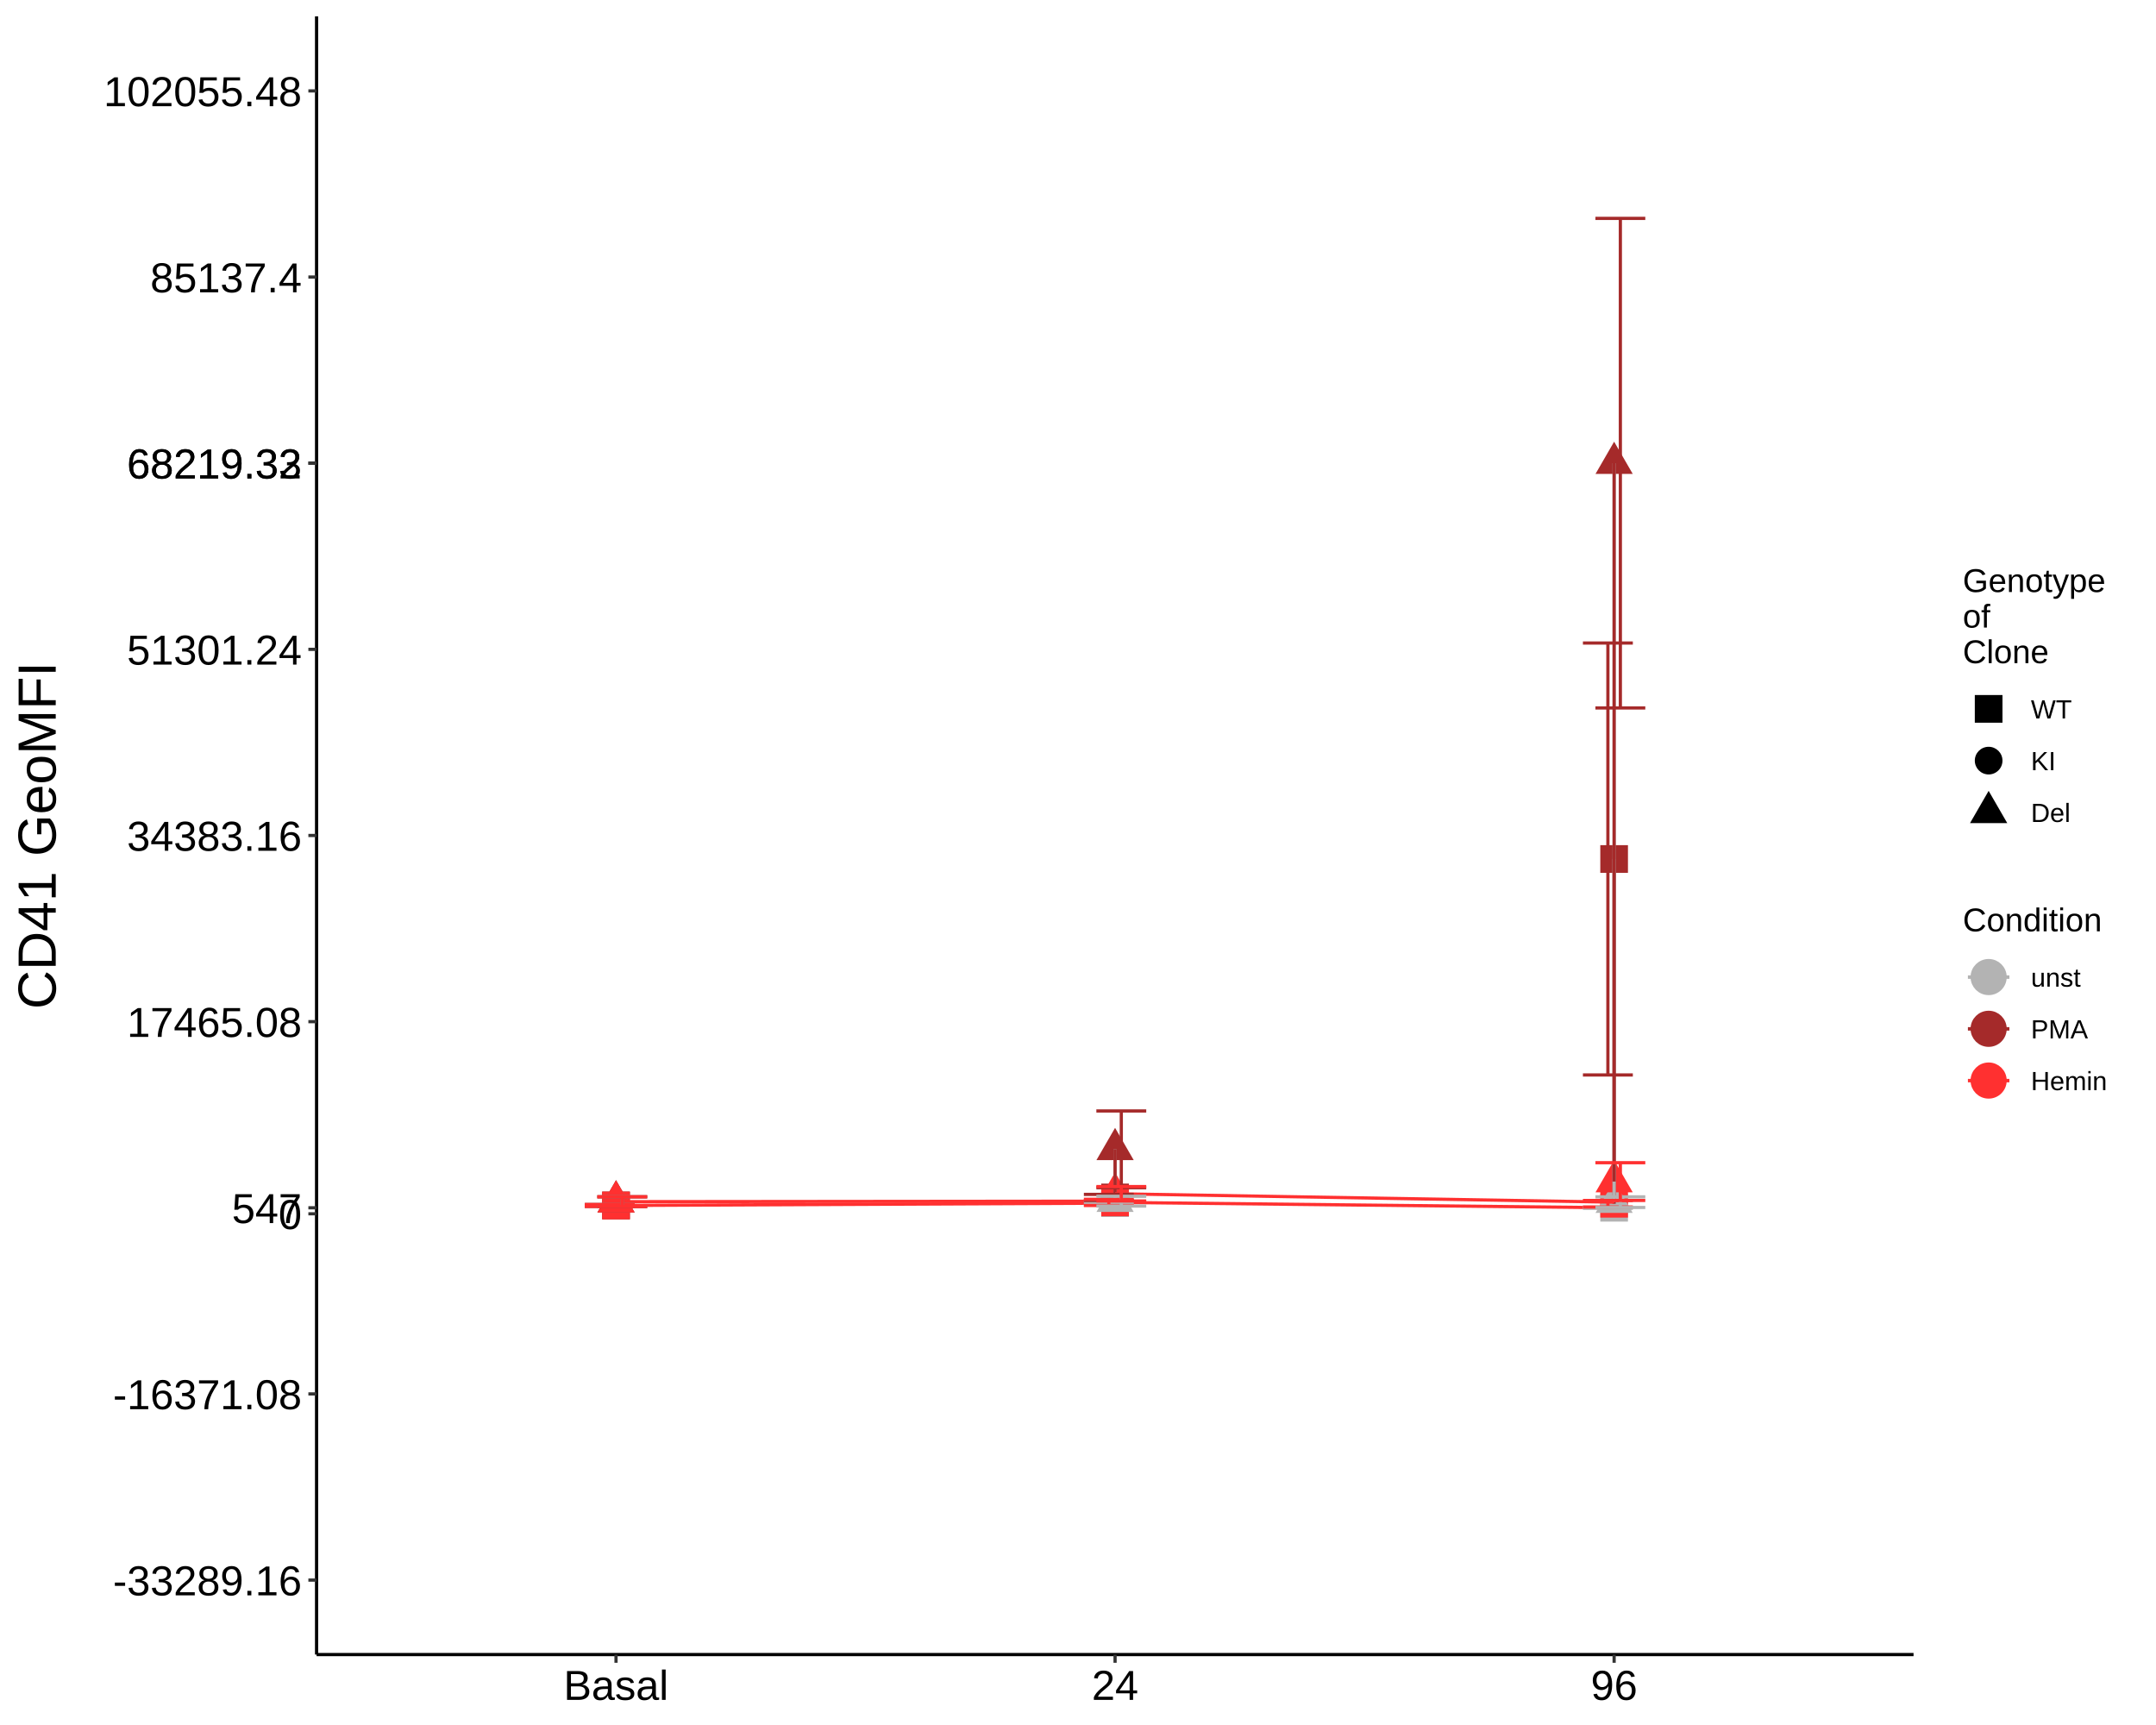
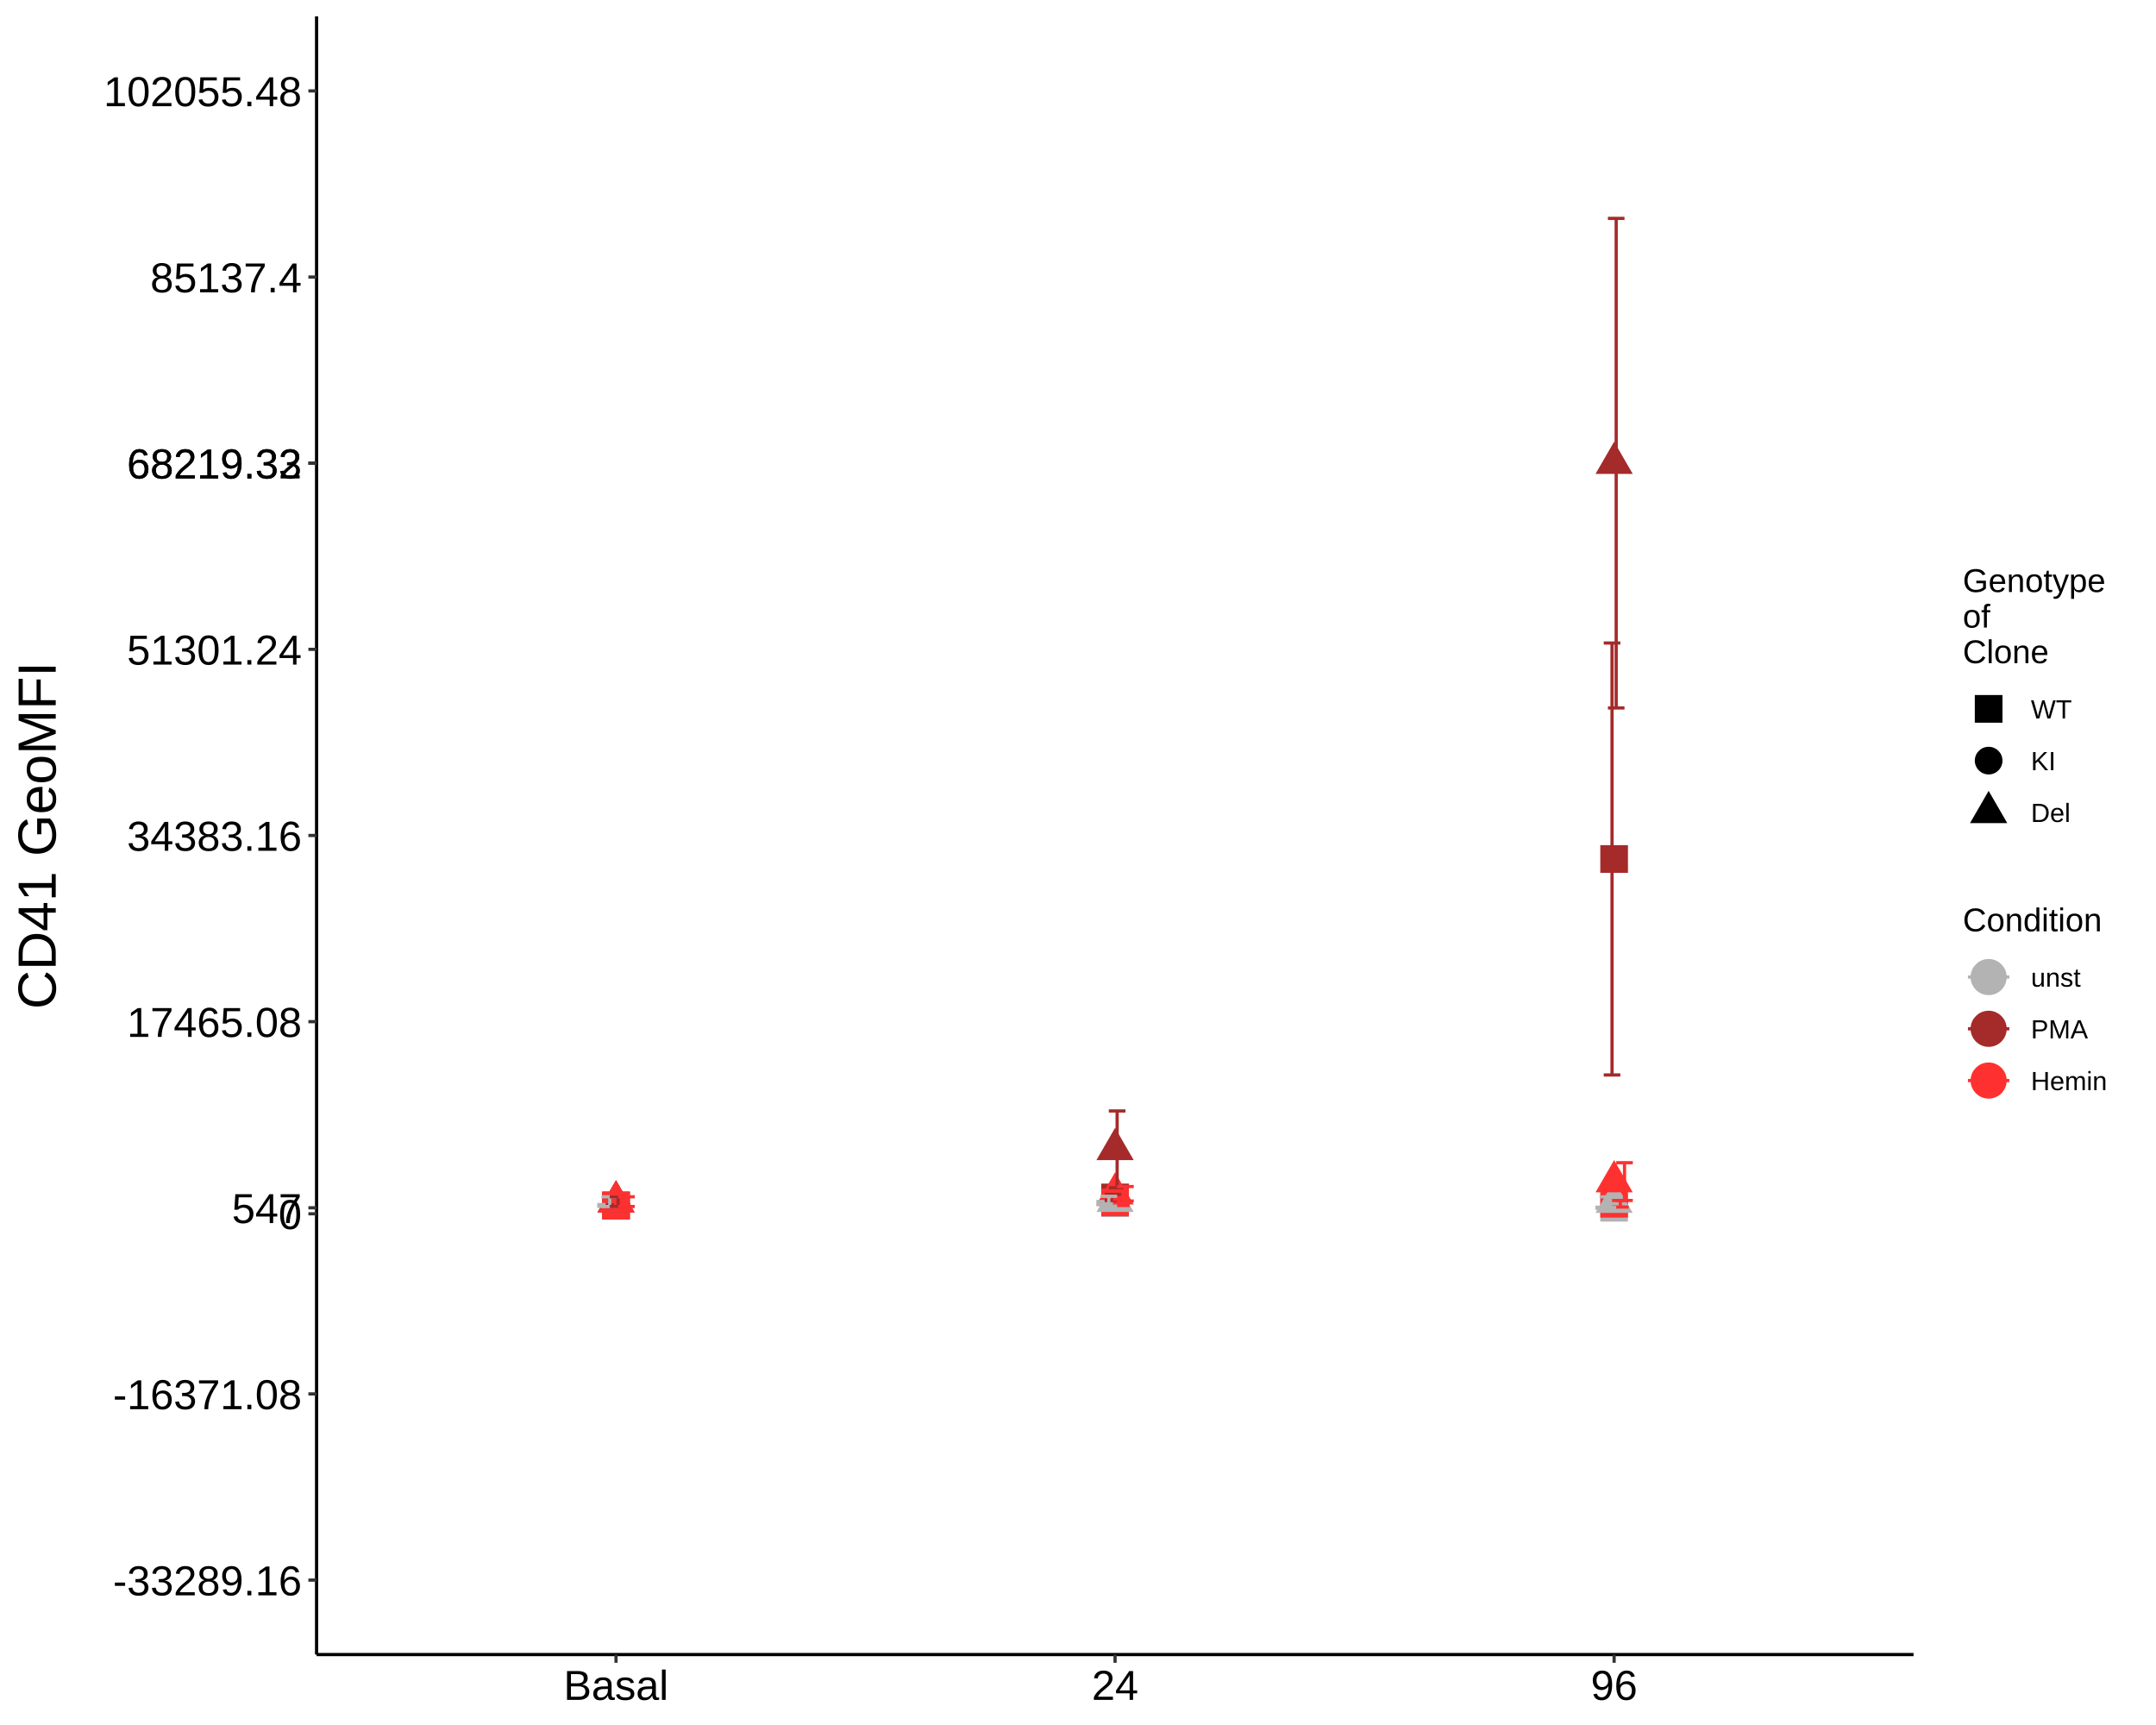
<svg xmlns="http://www.w3.org/2000/svg" class="svglite" width="720.00pt" height="576.00pt" viewBox="0 0 720.00 576.00">
  <defs>
    <style type="text/css">
    .svglite line, .svglite polyline, .svglite polygon, .svglite path, .svglite rect, .svglite circle {
      fill: none;
      stroke: #000000;
      stroke-linecap: round;
      stroke-linejoin: round;
      stroke-miterlimit: 10.00;
    }
  </style>
  </defs>
  <rect width="100%" height="100%" style="stroke: none; fill: #FFFFFF;" />
  <defs>
    <clipPath id="cpMC4wMHw3MjAuMDB8MC4wMHw1NzYuMDA=">
      <rect x="0.00" y="0.00" width="720.00" height="576.00" />
    </clipPath>
  </defs>
  <g clip-path="url(#cpMC4wMHw3MjAuMDB8MC4wMHw1NzYuMDA=)">
    <rect x="0.00" y="0.00" width="720.00" height="576.00" style="stroke-width: 1.07; stroke: #FFFFFF; fill: #FFFFFF;" />
  </g>
  <defs>
    <clipPath id="cpMTA1LjcyfDYzOS4wM3w1LjQ4fDU1Mi40OA==">
      <rect x="105.72" y="5.48" width="533.31" height="547.00" />
    </clipPath>
  </defs>
  <g clip-path="url(#cpMTA1LjcyfDYzOS4wM3w1LjQ4fDU1Mi40OA==)">
    <rect x="105.72" y="5.48" width="533.31" height="547.00" style="stroke-width: 1.07; stroke: none; fill: #FFFFFF;" />
    <polygon points="201.10,407.14 210.34,407.14 210.34,397.90 201.10,397.90 " style="stroke-width: 2.83; stroke: none; fill: #B3B3B3;" />
    <polygon points="367.76,406.36 377.00,406.36 377.00,397.12 367.76,397.12 " style="stroke-width: 2.83; stroke: none; fill: #B3B3B3;" />
    <polygon points="534.42,407.91 543.66,407.91 543.66,398.68 534.42,398.68 " style="stroke-width: 2.83; stroke: none; fill: #B3B3B3;" />
    <polygon points="201.10,407.14 210.34,407.14 210.34,397.90 201.10,397.90 " style="stroke-width: 2.83; stroke: none; fill: #A52A2A;" />
    <polygon points="367.76,404.46 377.00,404.46 377.00,395.22 367.76,395.22 " style="stroke-width: 2.83; stroke: none; fill: #A52A2A;" />
    <polygon points="534.42,291.45 543.66,291.45 543.66,282.21 534.42,282.21 " style="stroke-width: 2.83; stroke: none; fill: #A52A2A;" />
    <polygon points="201.10,407.14 210.34,407.14 210.34,397.90 201.10,397.90 " style="stroke-width: 2.83; stroke: none; fill: #FF3030;" />
    <polygon points="367.76,406.12 377.00,406.12 377.00,396.88 367.76,396.88 " style="stroke-width: 2.83; stroke: none; fill: #FF3030;" />
    <polygon points="534.42,406.57 543.66,406.57 543.66,397.33 534.42,397.33 " style="stroke-width: 2.83; stroke: none; fill: #FF3030;" />
    <polygon points="205.72,394.07 211.94,404.85 199.50,404.85 " style="stroke-width: 2.83; stroke: none; fill: #B3B3B3;" />
    <polygon points="372.38,393.91 378.60,404.68 366.16,404.68 " style="stroke-width: 2.83; stroke: none; fill: #B3B3B3;" />
    <polygon points="539.04,394.24 545.26,405.01 532.82,405.01 " style="stroke-width: 2.83; stroke: none; fill: #B3B3B3;" />
    <polygon points="205.72,394.07 211.94,404.85 199.50,404.85 " style="stroke-width: 2.83; stroke: none; fill: #A52A2A;" />
    <polygon points="372.38,376.60 378.60,387.37 366.16,387.37 " style="stroke-width: 2.83; stroke: none; fill: #A52A2A;" />
    <polygon points="539.04,147.48 545.26,158.25 532.82,158.25 " style="stroke-width: 2.83; stroke: none; fill: #A52A2A;" />
    <polygon points="205.72,394.07 211.94,404.85 199.50,404.85 " style="stroke-width: 2.83; stroke: none; fill: #FF3030;" />
    <polygon points="372.38,391.43 378.60,402.20 366.16,402.20 " style="stroke-width: 2.83; stroke: none; fill: #FF3030;" />
    <polygon points="539.04,387.36 545.26,398.14 532.82,398.14 " style="stroke-width: 2.83; stroke: none; fill: #FF3030;" />
-     <line x1="205.72" y1="402.52" x2="205.72" y2="402.52" style="stroke-width: 1.07; stroke: #B3B3B3; stroke-linecap: butt;" />
-     <line x1="205.72" y1="402.52" x2="205.72" y2="402.52" style="stroke-width: 1.07; stroke: #A52A2A; stroke-linecap: butt;" />
-     <line x1="205.72" y1="402.52" x2="372.38" y2="401.74" style="stroke-width: 1.07; stroke: #FF3030; stroke-linecap: butt;" />
-     <line x1="372.38" y1="401.74" x2="372.38" y2="399.84" style="stroke-width: 1.07; stroke: #B3B3B3; stroke-linecap: butt;" />
-     <line x1="372.38" y1="399.84" x2="372.38" y2="401.50" style="stroke-width: 1.07; stroke: #A52A2A; stroke-linecap: butt;" />
-     <line x1="372.38" y1="401.50" x2="539.04" y2="403.29" style="stroke-width: 1.07; stroke: #FF3030; stroke-linecap: butt;" />
-     <line x1="539.04" y1="403.29" x2="539.04" y2="286.83" style="stroke-width: 1.07; stroke: #B3B3B3; stroke-linecap: butt;" />
-     <line x1="539.04" y1="286.83" x2="539.04" y2="401.95" style="stroke-width: 1.07; stroke: #A52A2A; stroke-linecap: butt;" />
-     <line x1="205.72" y1="401.26" x2="205.72" y2="401.26" style="stroke-width: 1.07; stroke: #B3B3B3; stroke-linecap: butt;" />
-     <line x1="205.72" y1="401.26" x2="205.72" y2="401.26" style="stroke-width: 1.07; stroke: #A52A2A; stroke-linecap: butt;" />
-     <line x1="205.72" y1="401.26" x2="372.38" y2="401.09" style="stroke-width: 1.07; stroke: #FF3030; stroke-linecap: butt;" />
-     <line x1="372.38" y1="401.09" x2="372.38" y2="383.78" style="stroke-width: 1.07; stroke: #B3B3B3; stroke-linecap: butt;" />
-     <line x1="372.38" y1="383.78" x2="372.38" y2="398.61" style="stroke-width: 1.07; stroke: #A52A2A; stroke-linecap: butt;" />
-     <line x1="372.38" y1="398.61" x2="539.04" y2="401.42" style="stroke-width: 1.07; stroke: #FF3030; stroke-linecap: butt;" />
-     <line x1="539.04" y1="401.42" x2="539.04" y2="154.66" style="stroke-width: 1.07; stroke: #B3B3B3; stroke-linecap: butt;" />
-     <line x1="539.04" y1="154.66" x2="539.04" y2="394.54" style="stroke-width: 1.07; stroke: #A52A2A; stroke-linecap: butt;" />
-     <polyline points="195.30,402.22 211.97,402.22 " style="stroke-width: 1.07; stroke: #B3B3B3; stroke-linecap: butt;" />
-     <polyline points="203.63,402.22 203.63,402.82 " style="stroke-width: 1.07; stroke: #B3B3B3; stroke-linecap: butt;" />
-     <polyline points="195.30,402.82 211.97,402.82 " style="stroke-width: 1.07; stroke: #B3B3B3; stroke-linecap: butt;" />
-     <polyline points="361.96,401.21 378.63,401.21 " style="stroke-width: 1.07; stroke: #B3B3B3; stroke-linecap: butt;" />
-     <polyline points="370.29,401.21 370.29,402.28 " style="stroke-width: 1.07; stroke: #B3B3B3; stroke-linecap: butt;" />
-     <polyline points="361.96,402.28 378.63,402.28 " style="stroke-width: 1.07; stroke: #B3B3B3; stroke-linecap: butt;" />
-     <polyline points="528.62,403.10 545.29,403.10 " style="stroke-width: 1.07; stroke: #B3B3B3; stroke-linecap: butt;" />
-     <polyline points="536.96,403.10 536.96,403.48 " style="stroke-width: 1.07; stroke: #B3B3B3; stroke-linecap: butt;" />
-     <polyline points="528.62,403.48 545.29,403.48 " style="stroke-width: 1.07; stroke: #B3B3B3; stroke-linecap: butt;" />
-     <polyline points="195.30,402.22 211.97,402.22 " style="stroke-width: 1.07; stroke: #A52A2A; stroke-linecap: butt;" />
-     <polyline points="203.63,402.22 203.63,402.82 " style="stroke-width: 1.07; stroke: #A52A2A; stroke-linecap: butt;" />
-     <polyline points="195.30,402.82 211.97,402.82 " style="stroke-width: 1.07; stroke: #A52A2A; stroke-linecap: butt;" />
-     <polyline points="361.96,398.82 378.63,398.82 " style="stroke-width: 1.07; stroke: #A52A2A; stroke-linecap: butt;" />
-     <polyline points="370.29,398.82 370.29,400.86 " style="stroke-width: 1.07; stroke: #A52A2A; stroke-linecap: butt;" />
-     <polyline points="361.96,400.86 378.63,400.86 " style="stroke-width: 1.07; stroke: #A52A2A; stroke-linecap: butt;" />
-     <polyline points="528.62,214.72 545.29,214.72 " style="stroke-width: 1.07; stroke: #A52A2A; stroke-linecap: butt;" />
-     <polyline points="536.96,214.72 536.96,358.94 " style="stroke-width: 1.07; stroke: #A52A2A; stroke-linecap: butt;" />
-     <polyline points="528.62,358.94 545.29,358.94 " style="stroke-width: 1.07; stroke: #A52A2A; stroke-linecap: butt;" />
-     <polyline points="195.30,402.22 211.97,402.22 " style="stroke-width: 1.07; stroke: #FF3030; stroke-linecap: butt;" />
-     <polyline points="203.63,402.22 203.63,402.82 " style="stroke-width: 1.07; stroke: #FF3030; stroke-linecap: butt;" />
-     <polyline points="195.30,402.82 211.97,402.82 " style="stroke-width: 1.07; stroke: #FF3030; stroke-linecap: butt;" />
-     <polyline points="361.96,400.46 378.63,400.46 " style="stroke-width: 1.07; stroke: #FF3030; stroke-linecap: butt;" />
-     <polyline points="370.29,400.46 370.29,402.54 " style="stroke-width: 1.07; stroke: #FF3030; stroke-linecap: butt;" />
-     <polyline points="361.96,402.54 378.63,402.54 " style="stroke-width: 1.07; stroke: #FF3030; stroke-linecap: butt;" />
-     <polyline points="528.62,400.86 545.29,400.86 " style="stroke-width: 1.07; stroke: #FF3030; stroke-linecap: butt;" />
-     <polyline points="536.96,400.86 536.96,403.04 " style="stroke-width: 1.07; stroke: #FF3030; stroke-linecap: butt;" />
-     <polyline points="528.62,403.04 545.29,403.04 " style="stroke-width: 1.07; stroke: #FF3030; stroke-linecap: butt;" />
-     <polyline points="199.47,399.63 216.13,399.63 " style="stroke-width: 1.07; stroke: #B3B3B3; stroke-linecap: butt;" />
-     <polyline points="207.80,399.63 207.80,402.88 " style="stroke-width: 1.07; stroke: #B3B3B3; stroke-linecap: butt;" />
-     <polyline points="199.47,402.88 216.13,402.88 " style="stroke-width: 1.07; stroke: #B3B3B3; stroke-linecap: butt;" />
-     <polyline points="366.13,399.46 382.79,399.46 " style="stroke-width: 1.07; stroke: #B3B3B3; stroke-linecap: butt;" />
-     <polyline points="374.46,399.46 374.46,402.72 " style="stroke-width: 1.07; stroke: #B3B3B3; stroke-linecap: butt;" />
-     <polyline points="366.13,402.72 382.79,402.72 " style="stroke-width: 1.07; stroke: #B3B3B3; stroke-linecap: butt;" />
-     <polyline points="532.79,399.64 549.45,399.64 " style="stroke-width: 1.07; stroke: #B3B3B3; stroke-linecap: butt;" />
-     <polyline points="541.12,399.64 541.12,403.19 " style="stroke-width: 1.07; stroke: #B3B3B3; stroke-linecap: butt;" />
-     <polyline points="532.79,403.19 549.45,403.19 " style="stroke-width: 1.07; stroke: #B3B3B3; stroke-linecap: butt;" />
-     <polyline points="199.47,399.63 216.13,399.63 " style="stroke-width: 1.07; stroke: #A52A2A; stroke-linecap: butt;" />
-     <polyline points="207.80,399.63 207.80,402.88 " style="stroke-width: 1.07; stroke: #A52A2A; stroke-linecap: butt;" />
-     <polyline points="199.47,402.88 216.13,402.88 " style="stroke-width: 1.07; stroke: #A52A2A; stroke-linecap: butt;" />
-     <polyline points="366.13,370.96 382.79,370.96 " style="stroke-width: 1.07; stroke: #A52A2A; stroke-linecap: butt;" />
-     <polyline points="374.46,370.96 374.46,396.60 " style="stroke-width: 1.07; stroke: #A52A2A; stroke-linecap: butt;" />
-     <polyline points="366.13,396.60 382.79,396.60 " style="stroke-width: 1.07; stroke: #A52A2A; stroke-linecap: butt;" />
-     <polyline points="532.79,72.92 549.45,72.92 " style="stroke-width: 1.07; stroke: #A52A2A; stroke-linecap: butt;" />
-     <polyline points="541.12,72.92 541.12,236.40 " style="stroke-width: 1.07; stroke: #A52A2A; stroke-linecap: butt;" />
-     <polyline points="532.79,236.40 549.45,236.40 " style="stroke-width: 1.07; stroke: #A52A2A; stroke-linecap: butt;" />
-     <polyline points="199.47,399.63 216.13,399.63 " style="stroke-width: 1.07; stroke: #FF3030; stroke-linecap: butt;" />
-     <polyline points="207.80,399.63 207.80,402.88 " style="stroke-width: 1.07; stroke: #FF3030; stroke-linecap: butt;" />
-     <polyline points="199.47,402.88 216.13,402.88 " style="stroke-width: 1.07; stroke: #FF3030; stroke-linecap: butt;" />
-     <polyline points="366.13,396.20 382.79,396.20 " style="stroke-width: 1.07; stroke: #FF3030; stroke-linecap: butt;" />
-     <polyline points="374.46,396.20 374.46,401.02 " style="stroke-width: 1.07; stroke: #FF3030; stroke-linecap: butt;" />
-     <polyline points="366.13,401.02 382.79,401.02 " style="stroke-width: 1.07; stroke: #FF3030; stroke-linecap: butt;" />
-     <polyline points="532.79,388.24 549.45,388.24 " style="stroke-width: 1.07; stroke: #FF3030; stroke-linecap: butt;" />
-     <polyline points="541.12,388.24 541.12,400.85 " style="stroke-width: 1.07; stroke: #FF3030; stroke-linecap: butt;" />
-     <polyline points="532.79,400.85 549.45,400.85 " style="stroke-width: 1.07; stroke: #FF3030; stroke-linecap: butt;" />
+     <polyline points="199.47,402.22 205.02,402.22 " style="stroke-width: 1.07; stroke: #B3B3B3; stroke-linecap: butt;" />
+     <polyline points="202.25,402.22 202.25,402.82 " style="stroke-width: 1.07; stroke: #B3B3B3; stroke-linecap: butt;" />
+     <polyline points="199.47,402.82 205.02,402.82 " style="stroke-width: 1.07; stroke: #B3B3B3; stroke-linecap: butt;" />
+     <polyline points="366.13,401.21 371.68,401.21 " style="stroke-width: 1.07; stroke: #B3B3B3; stroke-linecap: butt;" />
+     <polyline points="368.91,401.21 368.91,402.28 " style="stroke-width: 1.07; stroke: #B3B3B3; stroke-linecap: butt;" />
+     <polyline points="366.13,402.28 371.68,402.28 " style="stroke-width: 1.07; stroke: #B3B3B3; stroke-linecap: butt;" />
+     <polyline points="532.79,403.10 538.34,403.10 " style="stroke-width: 1.07; stroke: #B3B3B3; stroke-linecap: butt;" />
+     <polyline points="535.57,403.10 535.57,403.48 " style="stroke-width: 1.07; stroke: #B3B3B3; stroke-linecap: butt;" />
+     <polyline points="532.79,403.48 538.34,403.48 " style="stroke-width: 1.07; stroke: #B3B3B3; stroke-linecap: butt;" />
+     <polyline points="202.25,402.22 207.80,402.22 " style="stroke-width: 1.07; stroke: #A52A2A; stroke-linecap: butt;" />
+     <polyline points="205.02,402.22 205.02,402.82 " style="stroke-width: 1.07; stroke: #A52A2A; stroke-linecap: butt;" />
+     <polyline points="202.25,402.82 207.80,402.82 " style="stroke-width: 1.07; stroke: #A52A2A; stroke-linecap: butt;" />
+     <polyline points="368.91,398.82 374.46,398.82 " style="stroke-width: 1.07; stroke: #A52A2A; stroke-linecap: butt;" />
+     <polyline points="371.68,398.82 371.68,400.86 " style="stroke-width: 1.07; stroke: #A52A2A; stroke-linecap: butt;" />
+     <polyline points="368.91,400.86 374.46,400.86 " style="stroke-width: 1.07; stroke: #A52A2A; stroke-linecap: butt;" />
+     <polyline points="535.57,214.72 541.12,214.72 " style="stroke-width: 1.07; stroke: #A52A2A; stroke-linecap: butt;" />
+     <polyline points="538.34,214.72 538.34,358.94 " style="stroke-width: 1.07; stroke: #A52A2A; stroke-linecap: butt;" />
+     <polyline points="535.57,358.94 541.12,358.94 " style="stroke-width: 1.07; stroke: #A52A2A; stroke-linecap: butt;" />
+     <polyline points="205.02,402.22 210.58,402.22 " style="stroke-width: 1.07; stroke: #FF3030; stroke-linecap: butt;" />
+     <polyline points="207.80,402.22 207.80,402.82 " style="stroke-width: 1.07; stroke: #FF3030; stroke-linecap: butt;" />
+     <polyline points="205.02,402.82 210.58,402.82 " style="stroke-width: 1.07; stroke: #FF3030; stroke-linecap: butt;" />
+     <polyline points="371.68,400.46 377.24,400.46 " style="stroke-width: 1.07; stroke: #FF3030; stroke-linecap: butt;" />
+     <polyline points="374.46,400.46 374.46,402.54 " style="stroke-width: 1.07; stroke: #FF3030; stroke-linecap: butt;" />
+     <polyline points="371.68,402.54 377.24,402.54 " style="stroke-width: 1.07; stroke: #FF3030; stroke-linecap: butt;" />
+     <polyline points="538.34,400.86 543.90,400.86 " style="stroke-width: 1.07; stroke: #FF3030; stroke-linecap: butt;" />
+     <polyline points="541.12,400.86 541.12,403.04 " style="stroke-width: 1.07; stroke: #FF3030; stroke-linecap: butt;" />
+     <polyline points="538.34,403.04 543.90,403.04 " style="stroke-width: 1.07; stroke: #FF3030; stroke-linecap: butt;" />
+     <polyline points="200.86,399.63 206.41,399.63 " style="stroke-width: 1.07; stroke: #B3B3B3; stroke-linecap: butt;" />
+     <polyline points="203.63,399.63 203.63,402.88 " style="stroke-width: 1.07; stroke: #B3B3B3; stroke-linecap: butt;" />
+     <polyline points="200.86,402.88 206.41,402.88 " style="stroke-width: 1.07; stroke: #B3B3B3; stroke-linecap: butt;" />
+     <polyline points="367.52,399.46 373.07,399.46 " style="stroke-width: 1.07; stroke: #B3B3B3; stroke-linecap: butt;" />
+     <polyline points="370.29,399.46 370.29,402.72 " style="stroke-width: 1.07; stroke: #B3B3B3; stroke-linecap: butt;" />
+     <polyline points="367.52,402.72 373.07,402.72 " style="stroke-width: 1.07; stroke: #B3B3B3; stroke-linecap: butt;" />
+     <polyline points="534.18,399.64 539.73,399.64 " style="stroke-width: 1.07; stroke: #B3B3B3; stroke-linecap: butt;" />
+     <polyline points="536.96,399.64 536.96,403.19 " style="stroke-width: 1.07; stroke: #B3B3B3; stroke-linecap: butt;" />
+     <polyline points="534.18,403.19 539.73,403.19 " style="stroke-width: 1.07; stroke: #B3B3B3; stroke-linecap: butt;" />
+     <polyline points="203.63,399.63 209.19,399.63 " style="stroke-width: 1.07; stroke: #A52A2A; stroke-linecap: butt;" />
+     <polyline points="206.41,399.63 206.41,402.88 " style="stroke-width: 1.07; stroke: #A52A2A; stroke-linecap: butt;" />
+     <polyline points="203.63,402.88 209.19,402.88 " style="stroke-width: 1.07; stroke: #A52A2A; stroke-linecap: butt;" />
+     <polyline points="370.29,370.96 375.85,370.96 " style="stroke-width: 1.07; stroke: #A52A2A; stroke-linecap: butt;" />
+     <polyline points="373.07,370.96 373.07,396.60 " style="stroke-width: 1.07; stroke: #A52A2A; stroke-linecap: butt;" />
+     <polyline points="370.29,396.60 375.85,396.60 " style="stroke-width: 1.07; stroke: #A52A2A; stroke-linecap: butt;" />
+     <polyline points="536.96,72.92 542.51,72.92 " style="stroke-width: 1.07; stroke: #A52A2A; stroke-linecap: butt;" />
+     <polyline points="539.73,72.92 539.73,236.40 " style="stroke-width: 1.07; stroke: #A52A2A; stroke-linecap: butt;" />
+     <polyline points="536.96,236.40 542.51,236.40 " style="stroke-width: 1.07; stroke: #A52A2A; stroke-linecap: butt;" />
+     <polyline points="206.41,399.63 211.97,399.63 " style="stroke-width: 1.07; stroke: #FF3030; stroke-linecap: butt;" />
+     <polyline points="209.19,399.63 209.19,402.88 " style="stroke-width: 1.07; stroke: #FF3030; stroke-linecap: butt;" />
+     <polyline points="206.41,402.88 211.97,402.88 " style="stroke-width: 1.07; stroke: #FF3030; stroke-linecap: butt;" />
+     <polyline points="373.07,396.20 378.63,396.20 " style="stroke-width: 1.07; stroke: #FF3030; stroke-linecap: butt;" />
+     <polyline points="375.85,396.20 375.85,401.02 " style="stroke-width: 1.07; stroke: #FF3030; stroke-linecap: butt;" />
+     <polyline points="373.07,401.02 378.63,401.02 " style="stroke-width: 1.07; stroke: #FF3030; stroke-linecap: butt;" />
+     <polyline points="539.73,388.24 545.29,388.24 " style="stroke-width: 1.07; stroke: #FF3030; stroke-linecap: butt;" />
+     <polyline points="542.51,388.24 542.51,400.85 " style="stroke-width: 1.07; stroke: #FF3030; stroke-linecap: butt;" />
+     <polyline points="539.73,400.85 545.29,400.85 " style="stroke-width: 1.07; stroke: #FF3030; stroke-linecap: butt;" />
  </g>
  <g clip-path="url(#cpMC4wMHw3MjAuMDB8MC4wMHw1NzYuMDA=)">
    <polyline points="105.72,552.48 105.72,5.48 " style="stroke-width: 1.07; stroke-linecap: butt;" />
    <text x="100.79" y="532.71" text-anchor="end" style="font-size: 14.00px; font-family: Arimo;" textLength="71.84px" lengthAdjust="spacingAndGlyphs">-33289.16</text>
    <text x="100.79" y="470.55" text-anchor="end" style="font-size: 14.00px; font-family: Arimo;" textLength="71.84px" lengthAdjust="spacingAndGlyphs">-16371.08</text>
    <text x="100.79" y="410.41" text-anchor="end" style="font-size: 14.00px; font-family: Arimo;" textLength="8.91px" lengthAdjust="spacingAndGlyphs">0</text>
    <text x="100.79" y="408.40" text-anchor="end" style="font-size: 14.00px; font-family: Arimo;" textLength="26.72px" lengthAdjust="spacingAndGlyphs">547</text>
    <text x="100.79" y="346.24" text-anchor="end" style="font-size: 14.00px; font-family: Arimo;" textLength="66.79px" lengthAdjust="spacingAndGlyphs">17465.08</text>
    <text x="100.79" y="284.08" text-anchor="end" style="font-size: 14.00px; font-family: Arimo;" textLength="66.79px" lengthAdjust="spacingAndGlyphs">34383.16</text>
    <text x="100.79" y="221.92" text-anchor="end" style="font-size: 14.00px; font-family: Arimo;" textLength="66.79px" lengthAdjust="spacingAndGlyphs">51301.24</text>
    <text x="100.79" y="159.76" text-anchor="end" style="font-size: 14.00px; font-family: Arimo;" textLength="66.79px" lengthAdjust="spacingAndGlyphs">68219.32</text>
    <text x="100.79" y="159.76" text-anchor="end" style="font-size: 14.00px; font-family: Arimo;" textLength="66.79px" lengthAdjust="spacingAndGlyphs">68219.33</text>
    <text x="100.79" y="97.61" text-anchor="end" style="font-size: 14.00px; font-family: Arimo;" textLength="57.89px" lengthAdjust="spacingAndGlyphs">85137.4</text>
    <text x="100.79" y="35.45" text-anchor="end" style="font-size: 14.00px; font-family: Arimo;" textLength="75.70px" lengthAdjust="spacingAndGlyphs">102055.48</text>
    <polyline points="102.98,527.61 105.72,527.61 " style="stroke-width: 1.07; stroke: #333333; stroke-linecap: butt;" />
    <polyline points="102.98,465.45 105.72,465.45 " style="stroke-width: 1.07; stroke: #333333; stroke-linecap: butt;" />
    <polyline points="102.98,405.30 105.72,405.30 " style="stroke-width: 1.07; stroke: #333333; stroke-linecap: butt;" />
    <polyline points="102.98,403.29 105.72,403.29 " style="stroke-width: 1.07; stroke: #333333; stroke-linecap: butt;" />
    <polyline points="102.98,341.14 105.72,341.14 " style="stroke-width: 1.07; stroke: #333333; stroke-linecap: butt;" />
    <polyline points="102.98,278.98 105.72,278.98 " style="stroke-width: 1.07; stroke: #333333; stroke-linecap: butt;" />
    <polyline points="102.98,216.82 105.72,216.82 " style="stroke-width: 1.07; stroke: #333333; stroke-linecap: butt;" />
    <polyline points="102.98,154.66 105.72,154.66 " style="stroke-width: 1.07; stroke: #333333; stroke-linecap: butt;" />
    <polyline points="102.98,154.66 105.72,154.66 " style="stroke-width: 1.07; stroke: #333333; stroke-linecap: butt;" />
    <polyline points="102.98,92.50 105.72,92.50 " style="stroke-width: 1.07; stroke: #333333; stroke-linecap: butt;" />
    <polyline points="102.98,30.35 105.72,30.35 " style="stroke-width: 1.07; stroke: #333333; stroke-linecap: butt;" />
    <polyline points="105.72,552.48 639.03,552.48 " style="stroke-width: 1.07; stroke-linecap: butt;" />
    <polyline points="205.72,555.22 205.72,552.48 " style="stroke-width: 1.07; stroke: #333333; stroke-linecap: butt;" />
    <polyline points="372.38,555.22 372.38,552.48 " style="stroke-width: 1.07; stroke: #333333; stroke-linecap: butt;" />
    <polyline points="539.04,555.22 539.04,552.48 " style="stroke-width: 1.07; stroke: #333333; stroke-linecap: butt;" />
    <text x="205.72" y="567.61" text-anchor="middle" style="font-size: 14.00px; font-family: Arimo;" textLength="37.94px" lengthAdjust="spacingAndGlyphs">Basal</text>
    <text x="372.38" y="567.61" text-anchor="middle" style="font-size: 14.00px; font-family: Arimo;" textLength="17.81px" lengthAdjust="spacingAndGlyphs">24</text>
    <text x="539.04" y="567.61" text-anchor="middle" style="font-size: 14.00px; font-family: Arimo;" textLength="17.81px" lengthAdjust="spacingAndGlyphs">96</text>
    <text transform="translate(18.61,278.98) rotate(-90)" text-anchor="middle" style="font-size: 18.00px; font-family: Arimo;" textLength="122.29px" lengthAdjust="spacingAndGlyphs">CD41 GeoMFI</text>
    <rect x="649.99" y="183.03" width="64.53" height="102.35" style="stroke-width: 1.07; stroke: none; fill: #FFFFFF;" />
    <text x="655.47" y="197.68" style="font-size: 11.00px; font-family: Arimo;" textLength="53.57px" lengthAdjust="spacingAndGlyphs">Genotype</text>
    <text x="655.47" y="209.56" style="font-size: 11.00px; font-family: Arimo;" textLength="10.61px" lengthAdjust="spacingAndGlyphs">of</text>
    <text x="655.47" y="221.44" style="font-size: 11.00px; font-family: Arimo;" textLength="31.21px" lengthAdjust="spacingAndGlyphs">Clone</text>
    <polygon points="659.49,241.32 668.73,241.32 668.73,232.08 659.49,232.08 " style="stroke-width: 2.83; stroke: none; fill: #000000;" />
    <circle cx="664.11" cy="253.98" r="4.62" style="stroke-width: 2.83; stroke: none; fill: #000000;" />
    <polygon points="664.11,264.08 670.33,274.85 657.89,274.85 " style="stroke-width: 2.83; stroke: none; fill: #000000;" />
    <text x="678.23" y="239.91" style="font-size: 8.80px; font-family: Arimo;" textLength="14.07px" lengthAdjust="spacingAndGlyphs">WT</text>
    <text x="678.23" y="257.19" style="font-size: 8.80px; font-family: Arimo;" textLength="8.36px" lengthAdjust="spacingAndGlyphs">KI</text>
    <text x="678.23" y="274.47" style="font-size: 8.80px; font-family: Arimo;" textLength="14.64px" lengthAdjust="spacingAndGlyphs">Del</text>
    <rect x="649.99" y="296.34" width="63.46" height="78.59" style="stroke-width: 1.07; stroke: none; fill: #FFFFFF;" />
    <text x="655.47" y="310.98" style="font-size: 11.00px; font-family: Arimo;" textLength="52.50px" lengthAdjust="spacingAndGlyphs">Condition</text>
    <circle cx="664.11" cy="326.25" r="4.62" style="stroke-width: 2.83; stroke: #B3B3B3; fill: #B3B3B3;" />
    <line x1="657.20" y1="326.25" x2="671.03" y2="326.25" style="stroke-width: 1.07; stroke: #B3B3B3; stroke-linecap: butt;" />
-     <line x1="657.20" y1="326.25" x2="671.03" y2="326.25" style="stroke-width: 1.07; stroke: #B3B3B3; stroke-linecap: butt;" />
    <circle cx="664.11" cy="343.53" r="4.62" style="stroke-width: 2.83; stroke: #A52A2A; fill: #A52A2A;" />
    <line x1="657.20" y1="343.53" x2="671.03" y2="343.53" style="stroke-width: 1.07; stroke: #A52A2A; stroke-linecap: butt;" />
-     <line x1="657.20" y1="343.53" x2="671.03" y2="343.53" style="stroke-width: 1.07; stroke: #A52A2A; stroke-linecap: butt;" />
    <circle cx="664.11" cy="360.81" r="4.62" style="stroke-width: 2.83; stroke: #FF3030; fill: #FF3030;" />
-     <line x1="657.20" y1="360.81" x2="671.03" y2="360.81" style="stroke-width: 1.07; stroke: #FF3030; stroke-linecap: butt;" />
    <line x1="657.20" y1="360.81" x2="671.03" y2="360.81" style="stroke-width: 1.07; stroke: #FF3030; stroke-linecap: butt;" />
    <text x="678.23" y="329.46" style="font-size: 8.80px; font-family: Arimo;" textLength="19.18px" lengthAdjust="spacingAndGlyphs">unst</text>
    <text x="678.23" y="346.74" style="font-size: 8.80px; font-family: Arimo;" textLength="18.91px" lengthAdjust="spacingAndGlyphs">PMA</text>
    <text x="678.23" y="364.02" style="font-size: 8.80px; font-family: Arimo;" textLength="28.62px" lengthAdjust="spacingAndGlyphs">Hemin</text>
  </g>
</svg>
